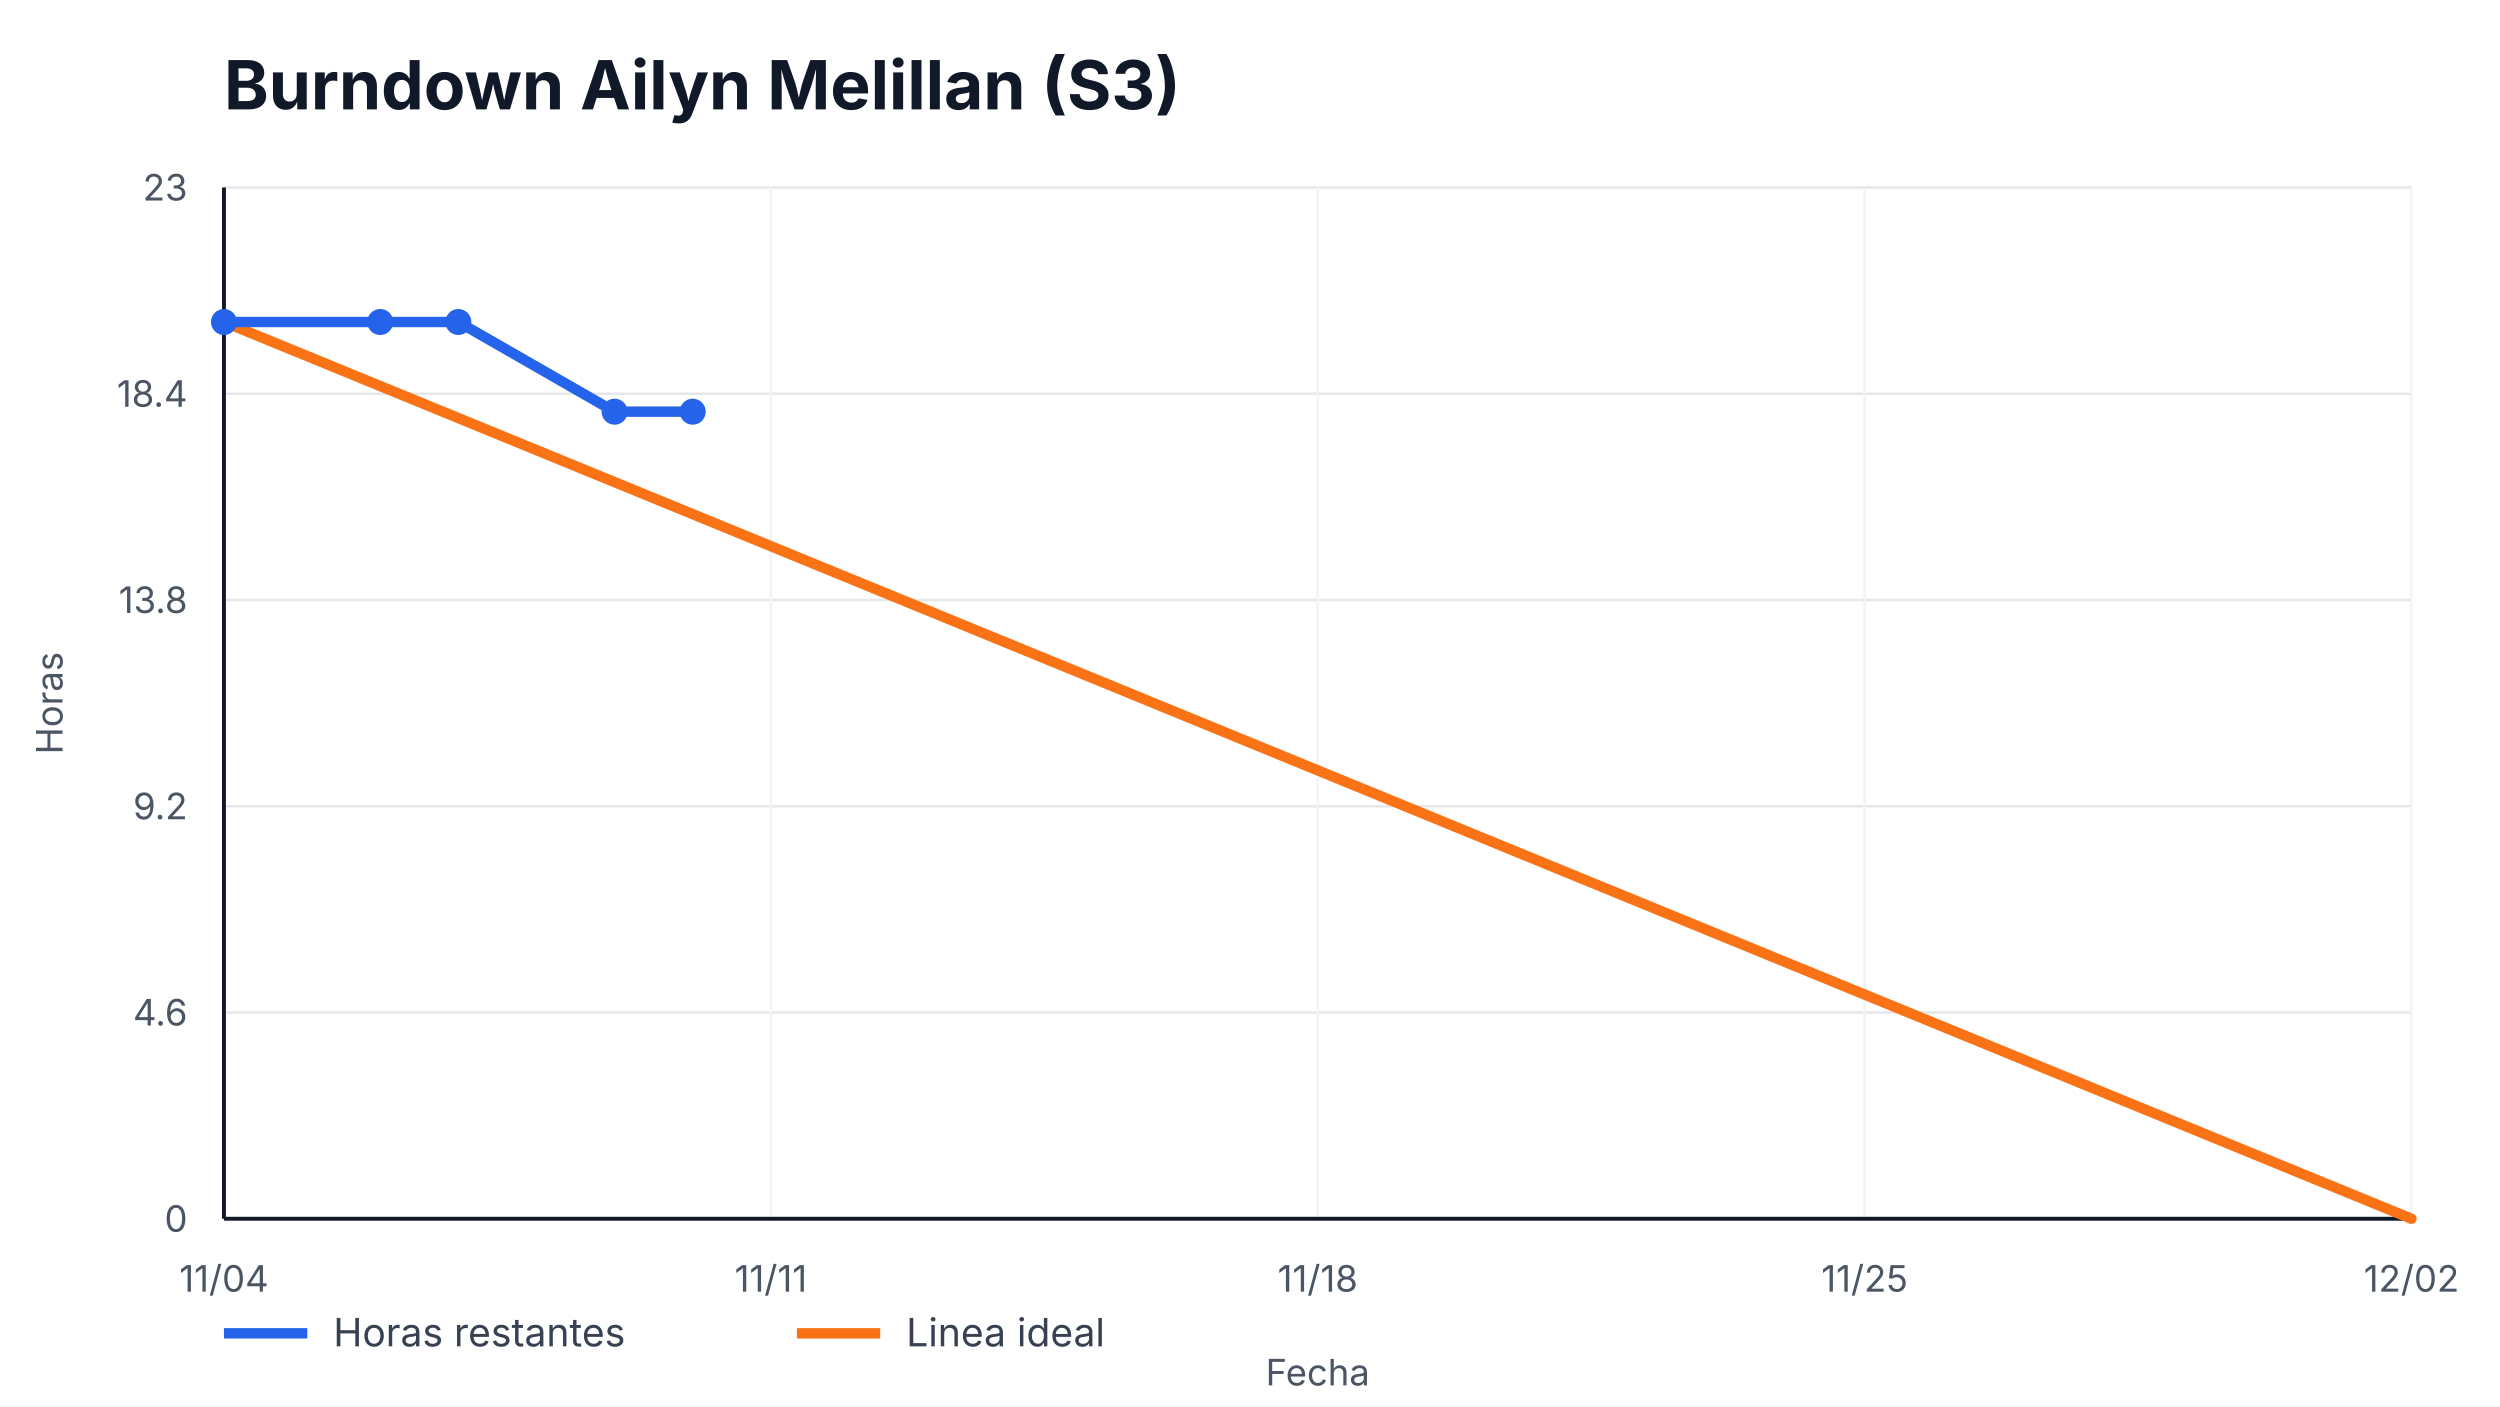
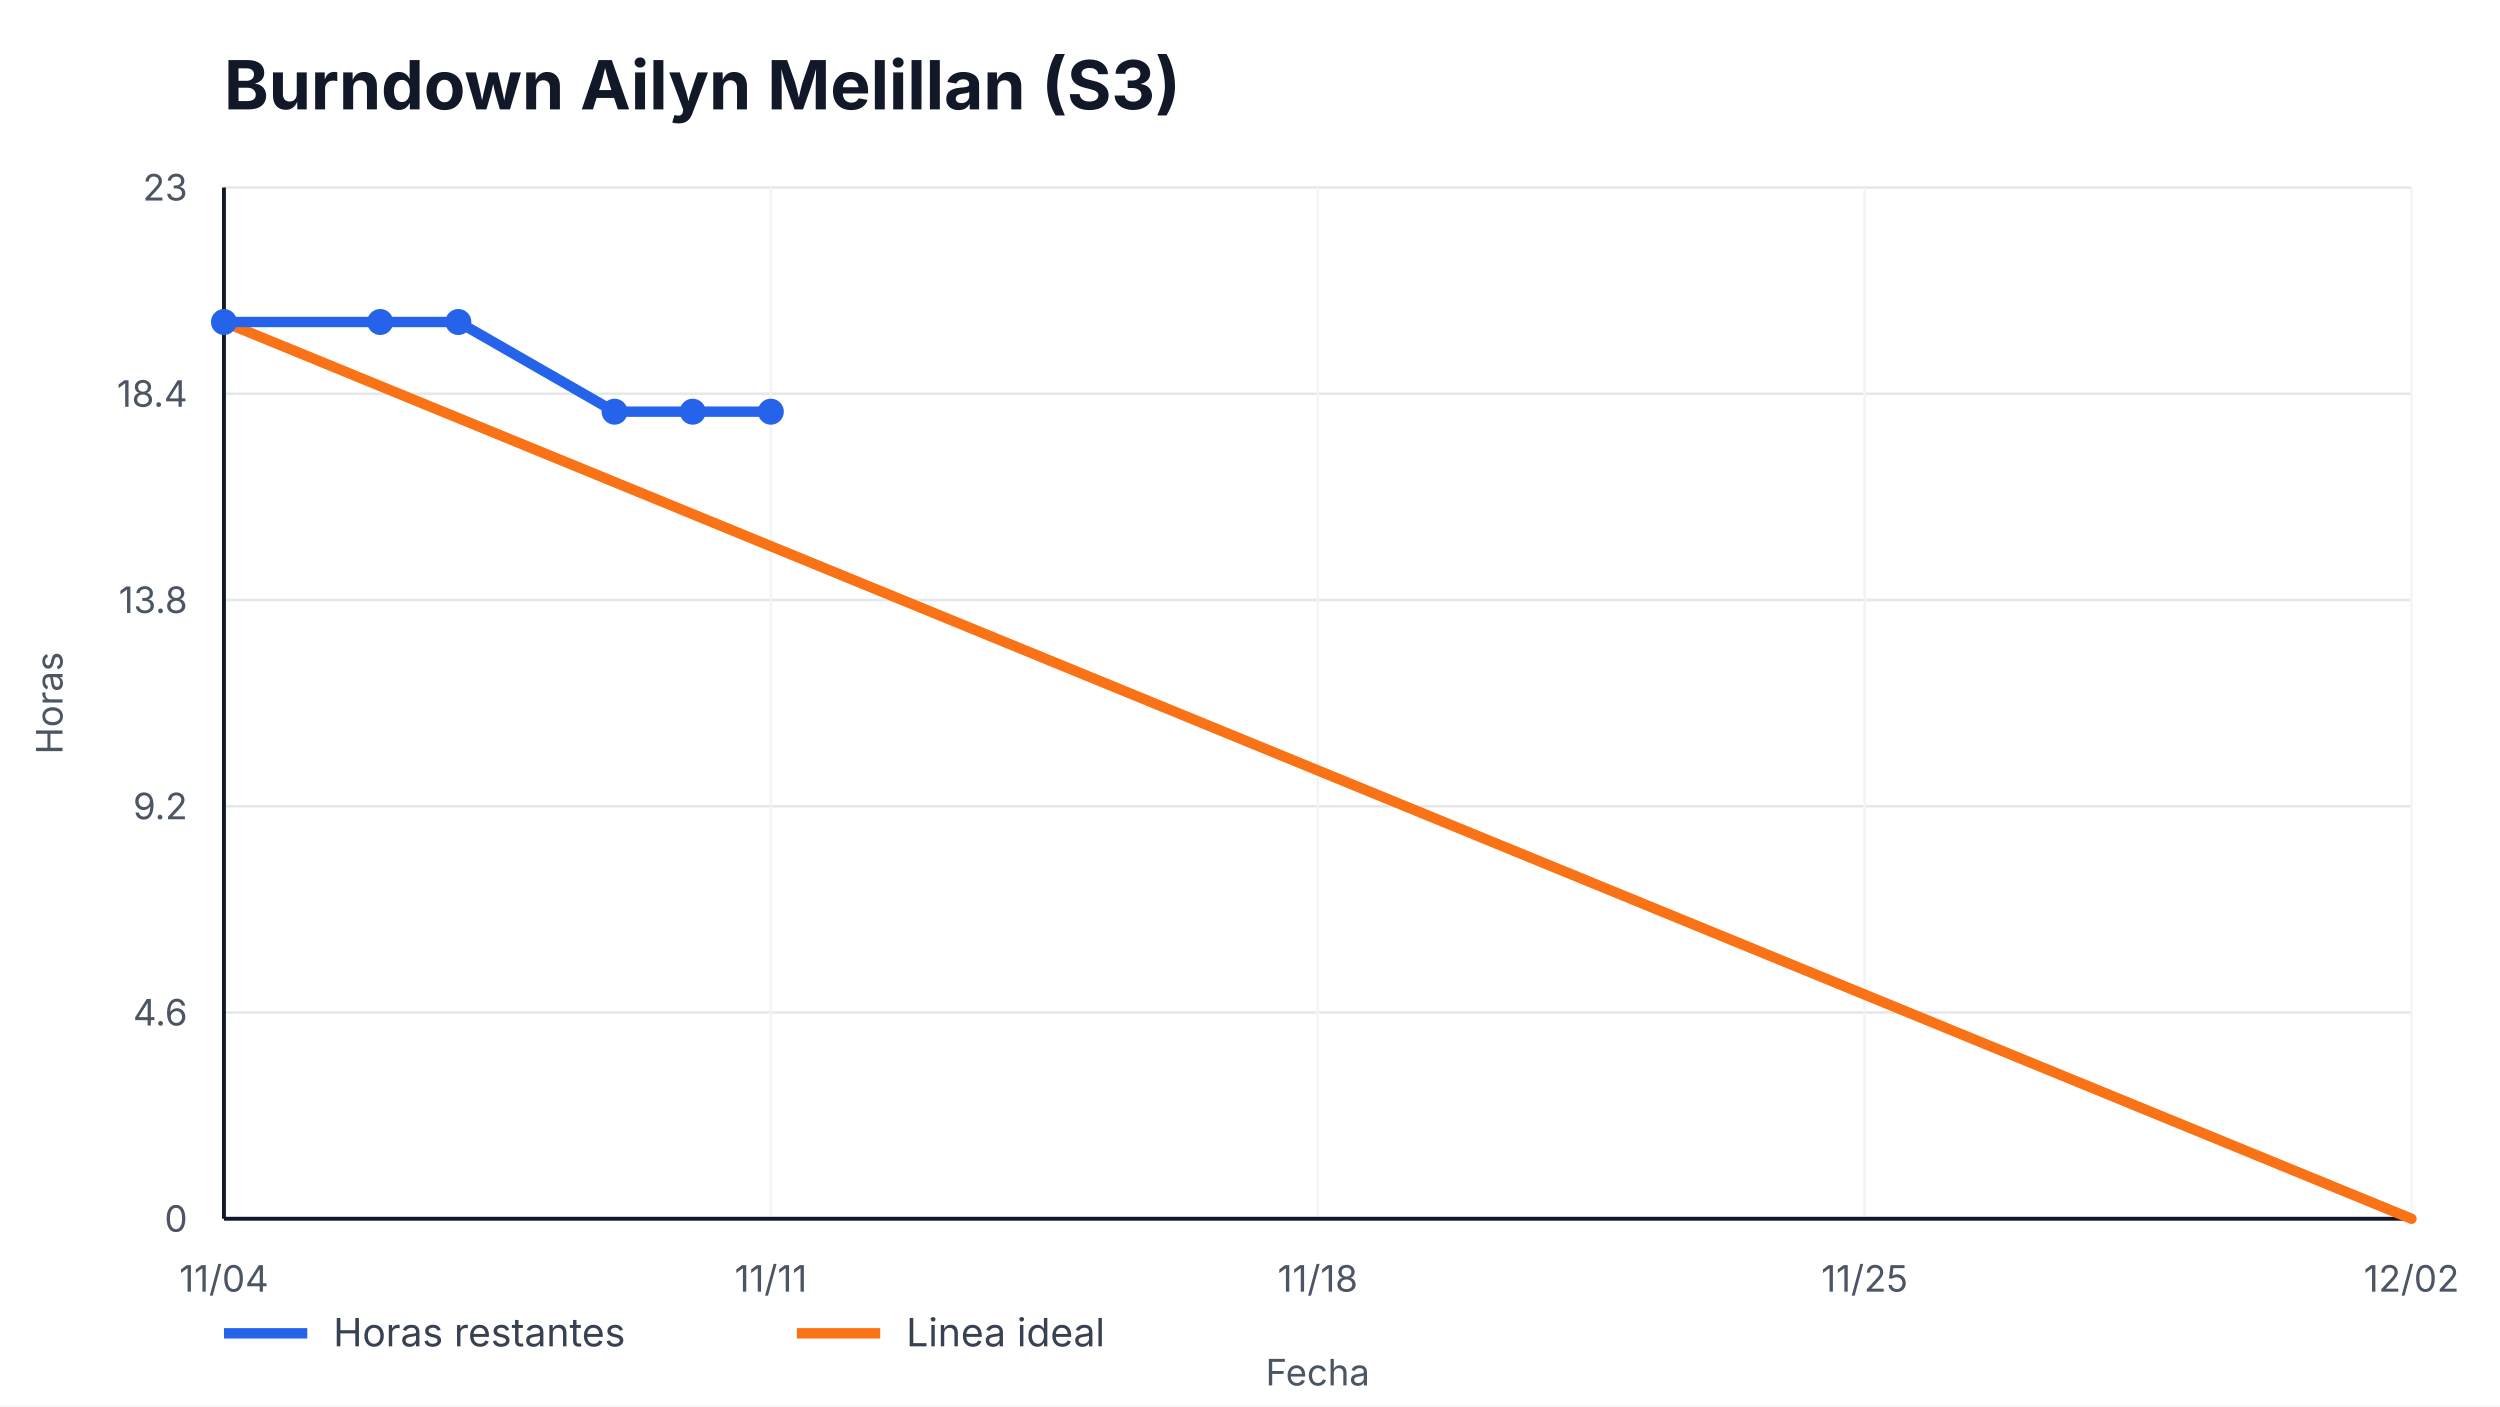
<svg xmlns="http://www.w3.org/2000/svg" width="960" height="540" viewBox="0 0 960 540" role="img" aria-label="Burndown Ailyn Melillan (S3)">
  <style>
    text { font-family: -apple-system, BlinkMacSystemFont, "Segoe UI", sans-serif; fill: #111827; }
    .title { font-size: 26px; font-weight: 700; }
    .axis { font-size: 14px; fill: #4b5563; }
    .legend { font-size: 15px; fill: #374151; }
    .overrun { font-size: 14px; font-weight: 700; fill: #b91c1c; }
  </style>
  <rect width="100%" height="100%" fill="#ffffff" />
  <text x="86" y="42" class="title">Burndown Ailyn Melillan (S3)</text>
  <g>
    <line x1="86" y1="468.00" x2="926" y2="468.00" stroke="#e5e7eb" />
    <line x1="86" y1="388.80" x2="926" y2="388.80" stroke="#e5e7eb" />
    <line x1="86" y1="309.60" x2="926" y2="309.60" stroke="#e5e7eb" />
    <line x1="86" y1="230.40" x2="926" y2="230.40" stroke="#e5e7eb" />
    <line x1="86" y1="151.20" x2="926" y2="151.20" stroke="#e5e7eb" />
    <line x1="86" y1="72.00" x2="926" y2="72.00" stroke="#e5e7eb" />
  </g>
  <g>
    <line x1="86.00" y1="72" x2="86.00" y2="468" stroke="#f3f4f6" />
    <text x="86.00" y="496" text-anchor="middle" class="axis">11/04</text>
    <line x1="296.00" y1="72" x2="296.00" y2="468" stroke="#f3f4f6" />
    <text x="296.00" y="496" text-anchor="middle" class="axis">11/11</text>
    <line x1="506.00" y1="72" x2="506.00" y2="468" stroke="#f3f4f6" />
    <text x="506.00" y="496" text-anchor="middle" class="axis">11/18</text>
    <line x1="716.00" y1="72" x2="716.00" y2="468" stroke="#f3f4f6" />
    <text x="716.00" y="496" text-anchor="middle" class="axis">11/25</text>
    <line x1="926.00" y1="72" x2="926.00" y2="468" stroke="#f3f4f6" />
    <text x="926.00" y="496" text-anchor="middle" class="axis">12/02</text>
  </g>
  <line x1="86" y1="468" x2="926" y2="468" stroke="#111827" stroke-width="1.5" />
  <line x1="86" y1="72" x2="86" y2="468" stroke="#111827" stroke-width="1.5" />
  <g>
    <text x="72" y="473.00" text-anchor="end" class="axis">0</text>
    <text x="72" y="393.80" text-anchor="end" class="axis">4.6</text>
    <text x="72" y="314.60" text-anchor="end" class="axis">9.2</text>
    <text x="72" y="235.40" text-anchor="end" class="axis">13.8</text>
    <text x="72" y="156.20" text-anchor="end" class="axis">18.4</text>
    <text x="72" y="77.00" text-anchor="end" class="axis">23</text>
  </g>
  <polyline points="86.00,123.65 926.00,468.00" fill="none" stroke="#f97316" stroke-width="4" stroke-linecap="round" />
-   <polyline points="86.00,123.65 146.00,123.65 176.00,123.65 236.00,158.09 266.00,158.09" fill="none" stroke="#2563eb" stroke-width="4" stroke-linecap="round" stroke-linejoin="round" />
+   <polyline points="86.00,123.65 146.00,123.65 176.00,123.65 236.00,158.09 266.00,158.09 296.00,158.09" fill="none" stroke="#2563eb" stroke-width="4" stroke-linecap="round" stroke-linejoin="round" />
  <g>
    <circle cx="86.00" cy="123.65" r="5" fill="#2563eb" />
    <circle cx="146.00" cy="123.65" r="5" fill="#2563eb" />
    <circle cx="176.00" cy="123.65" r="5" fill="#2563eb" />
    <circle cx="236.00" cy="158.09" r="5" fill="#2563eb" />
    <circle cx="266.00" cy="158.09" r="5" fill="#2563eb" />
+     <circle cx="296.00" cy="158.09" r="5" fill="#2563eb" />
  </g>
  <line x1="86" y1="512" x2="118" y2="512" stroke="#2563eb" stroke-width="4" />
  <text x="128" y="517" class="legend">Horas restantes</text>
  <line x1="306" y1="512" x2="338" y2="512" stroke="#f97316" stroke-width="4" />
  <text x="348" y="517" class="legend">Linea ideal</text>
  <text x="506.0" y="532" text-anchor="middle" class="axis">Fecha</text>
  <text x="24" y="270.0" transform="rotate(-90 24,270.0)" text-anchor="middle" class="axis">Horas</text>
</svg>
